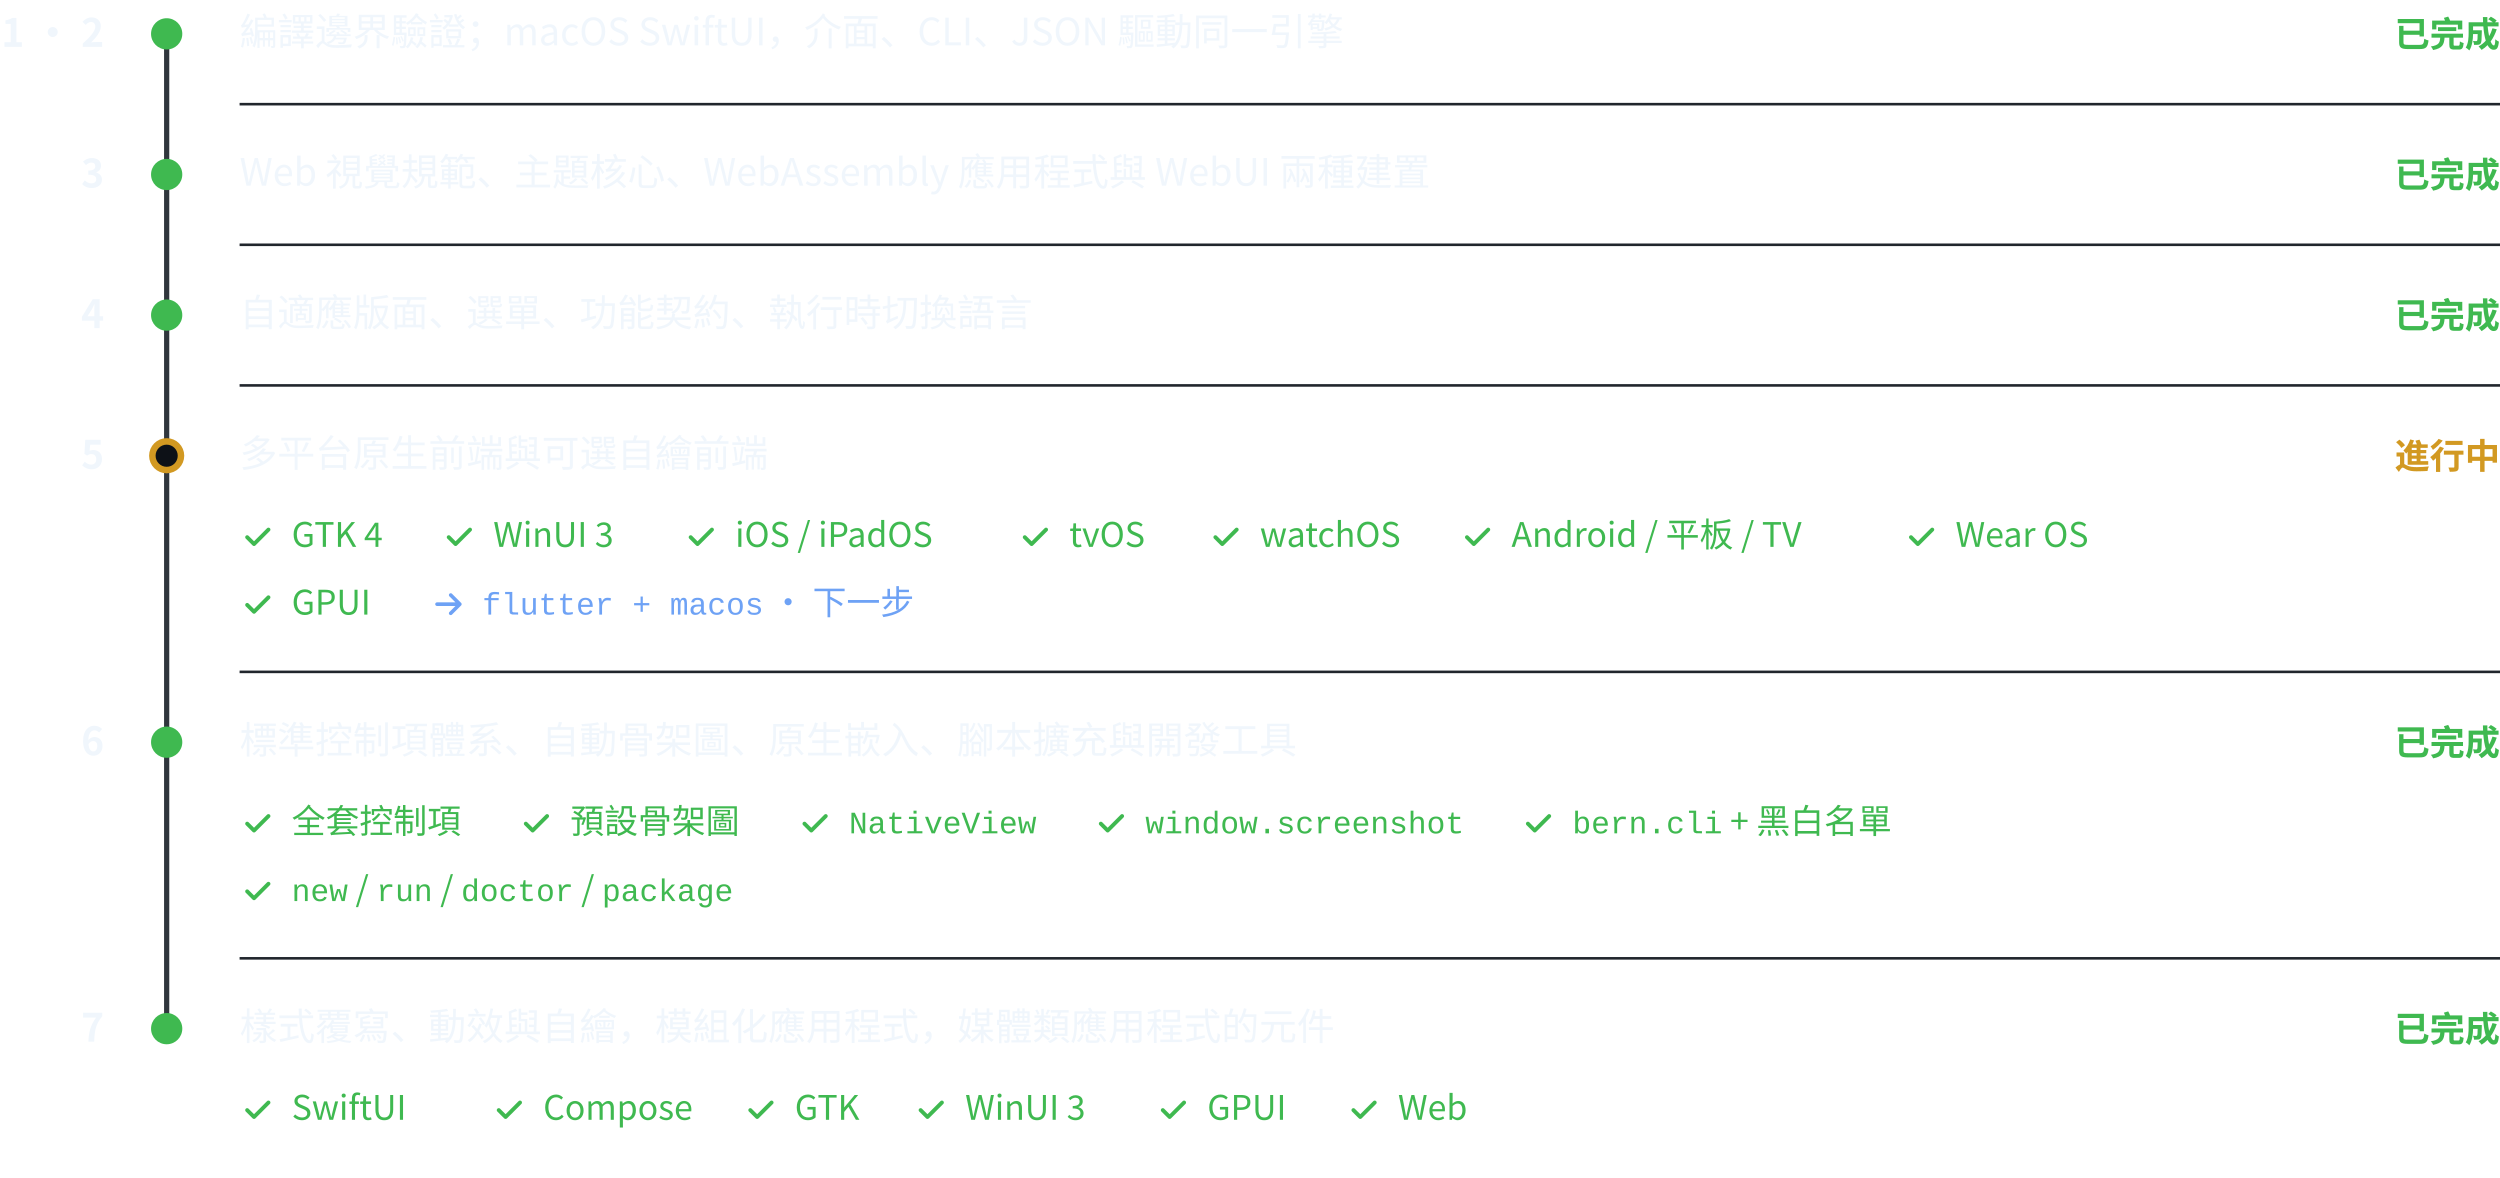
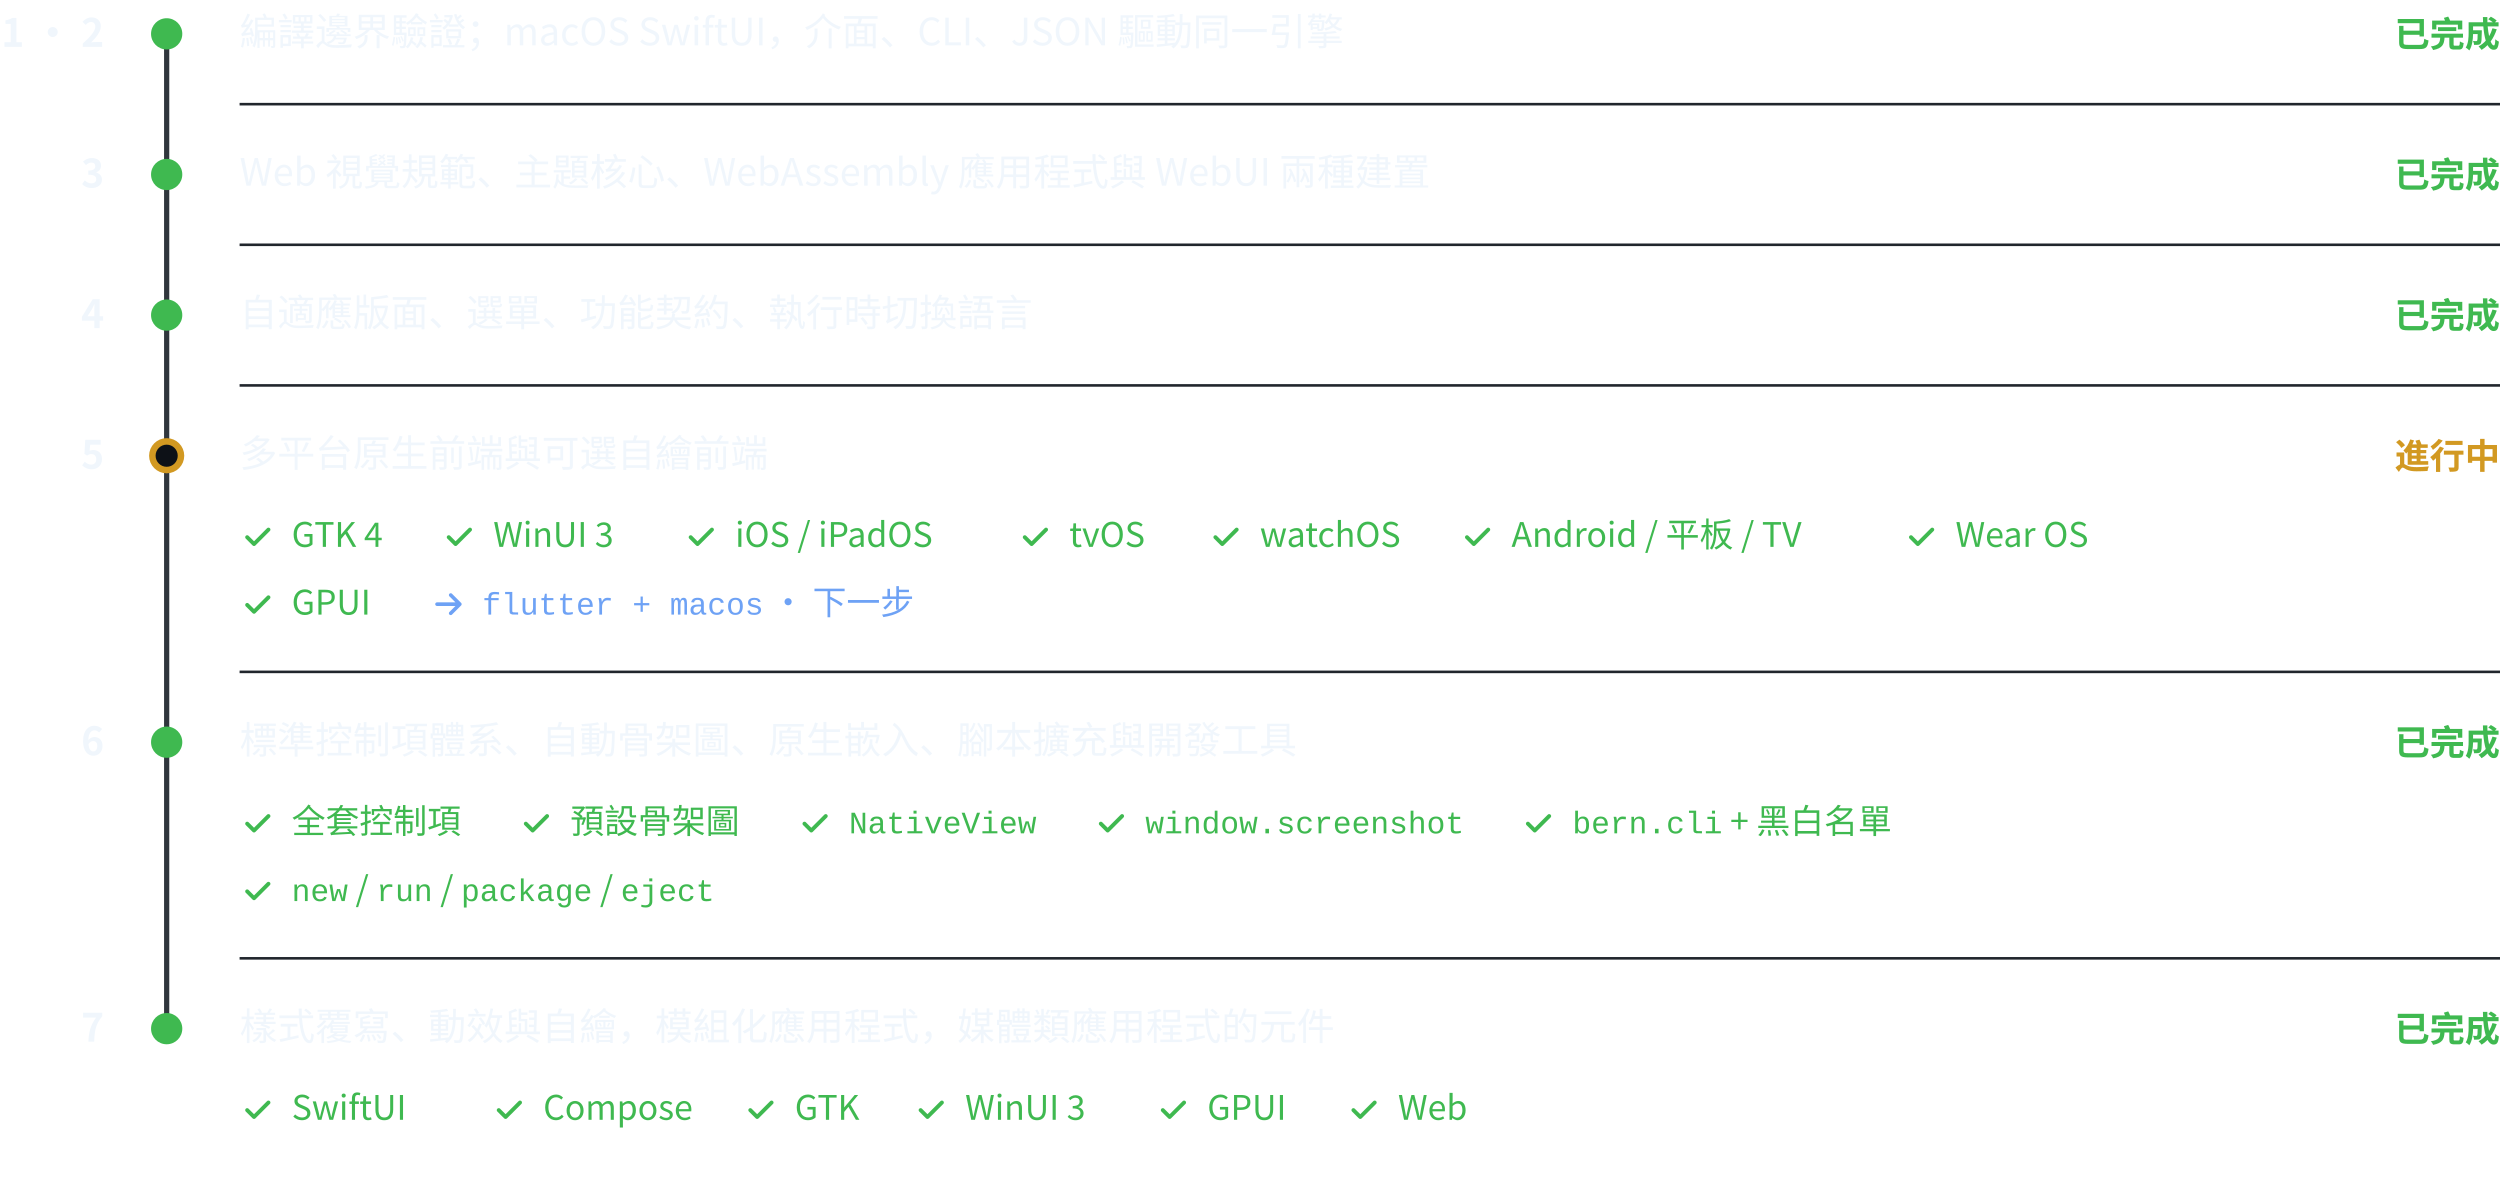
<svg xmlns="http://www.w3.org/2000/svg" viewBox="0 0 960 452" width="960" height="452" font-family="-apple-system, BlinkMacSystemFont, 'Segoe UI', 'PingFang SC', 'Hiragino Sans GB', 'Microsoft YaHei', 'Noto Sans CJK SC', 'Helvetica Neue', Arial, sans-serif">
  <defs>
    <symbol id="bern-logo" viewBox="0 0 1024 1024">
      <defs>
        <clipPath id="bern-symbol-disc">
          <circle cx="512" cy="512" r="512" />
        </clipPath>
      </defs>
      <g clip-path="url(#bern-symbol-disc)">
        <rect width="1024" height="1024" fill="#4A8BEF" />
        <path fill="#24324D" d="M 290.4 372.1 C 270.7 579.3 309.8 827.6 392.0 1060.0 L 1100 1100 L 1060.0 880.0 C 1013.0 692.2 904.4 451.5 684.3 270.5 A 14 14 0 0 0 662.4 286.5 C 693.7 364.2 711.6 444.8 715.3 529.4 A 36 36 0 0 1 691.6 564.9 C 620.6 590.7 549.5 616.5 478.5 642.4 A 36 36 0 0 1 436.0 628.1 C 383.8 547.6 344.6 461.1 317.8 369.5 A 14 14 0 0 0 290.4 372.1 Z" />
        <ellipse rx="22" ry="36" fill="#E8F4FF" transform="translate(520 760) rotate(-20)" />
        <ellipse rx="22" ry="36" fill="#E8F4FF" transform="translate(748 668) rotate(-20)" />
      </g>
    </symbol>
  </defs>
  <line x1="64" y1="13" x2="64" y2="395" stroke="#30363D" stroke-width="2" />
  <circle cx="64" cy="13" r="6" fill="#3FB950" />
  <circle cx="64" cy="67" r="6" fill="#3FB950" />
  <circle cx="64" cy="121" r="6" fill="#3FB950" />
  <circle cx="64" cy="175" r="5.5" fill="#0D1117" stroke="#D29922" stroke-width="2.5" />
  <circle cx="64" cy="285" r="6" fill="#3FB950" />
  <circle cx="64" cy="395" r="6" fill="#3FB950" />
  <text x="40" y="18" font-size="15" font-weight="700" text-anchor="end" fill="#F0F6FC">1 · 2</text>
  <text x="92.0" y="17.4" font-size="14.5" fill="#F0F6FC">編譯邊界驗證；macOS SwiftUI，介面、CLI、JSON 驅動同一引擎</text>
  <text x="960.0" y="18.0" font-size="13.5" font-weight="700" fill="#3FB950" text-anchor="end">已完成</text>
  <line x1="92" y1="40.0" x2="960" y2="40.0" stroke="#21262D" />
  <text x="40" y="72" font-size="15" font-weight="700" text-anchor="end" fill="#F0F6FC">3</text>
  <text x="92.0" y="71.3" font-size="14.5" fill="#F0F6FC">Web 視覺規範、主題核心、WebAssembly 應用程式與 WebUI 兩種建置</text>
  <text x="960.0" y="72.0" font-size="13.5" font-weight="700" fill="#3FB950" text-anchor="end">已完成</text>
  <line x1="92" y1="94.0" x2="960" y2="94.0" stroke="#21262D" />
  <text x="40" y="126" font-size="15" font-weight="700" text-anchor="end" fill="#F0F6FC">4</text>
  <text x="92.0" y="125.3" font-size="14.5" fill="#F0F6FC">自適應版面、選單、功能契約、執行時切換語言</text>
  <text x="960.0" y="126.0" font-size="13.5" font-weight="700" fill="#3FB950" text-anchor="end">已完成</text>
  <line x1="92" y1="148.0" x2="960" y2="148.0" stroke="#21262D" />
  <text x="40" y="180" font-size="15" font-weight="700" text-anchor="end" fill="#F0F6FC">5</text>
  <text x="92.0" y="179.3" font-size="14.5" fill="#F0F6FC">多平台原生前端與可選自繪前端</text>
  <g transform="translate(92.0 210.0)">
    <g transform="translate(0.0 -11.0) scale(0.5833)" fill="none" stroke="#3FB950" stroke-width="2.6" stroke-linecap="round" stroke-linejoin="round" color="#3FB950">
      <path d="m5 12.5 4.5 4.5L19 7.5" />
    </g>
    <text x="20" y="0" font-size="13" font-weight="500" fill="#3FB950">GTK 4</text>
  </g>
  <g transform="translate(169.4 210.0)">
    <g transform="translate(0.0 -11.0) scale(0.5833)" fill="none" stroke="#3FB950" stroke-width="2.6" stroke-linecap="round" stroke-linejoin="round" color="#3FB950">
      <path d="m5 12.5 4.5 4.5L19 7.5" />
    </g>
    <text x="20" y="0" font-size="13" font-weight="500" fill="#3FB950">WinUI 3</text>
  </g>
  <g transform="translate(262.3 210.0)">
    <g transform="translate(0.0 -11.0) scale(0.5833)" fill="none" stroke="#3FB950" stroke-width="2.6" stroke-linecap="round" stroke-linejoin="round" color="#3FB950">
      <path d="m5 12.5 4.5 4.5L19 7.5" />
    </g>
    <text x="20" y="0" font-size="13" font-weight="500" fill="#3FB950">iOS / iPadOS</text>
  </g>
  <g transform="translate(390.6 210.0)">
    <g transform="translate(0.0 -11.0) scale(0.5833)" fill="none" stroke="#3FB950" stroke-width="2.6" stroke-linecap="round" stroke-linejoin="round" color="#3FB950">
      <path d="m5 12.5 4.5 4.5L19 7.5" />
    </g>
    <text x="20" y="0" font-size="13" font-weight="500" fill="#3FB950">tvOS</text>
  </g>
  <g transform="translate(463.8 210.0)">
    <g transform="translate(0.0 -11.0) scale(0.5833)" fill="none" stroke="#3FB950" stroke-width="2.6" stroke-linecap="round" stroke-linejoin="round" color="#3FB950">
      <path d="m5 12.5 4.5 4.5L19 7.5" />
    </g>
    <text x="20" y="0" font-size="13" font-weight="500" fill="#3FB950">watchOS</text>
  </g>
  <g transform="translate(560.4 210.0)">
    <g transform="translate(0.0 -11.0) scale(0.5833)" fill="none" stroke="#3FB950" stroke-width="2.6" stroke-linecap="round" stroke-linejoin="round" color="#3FB950">
      <path d="m5 12.5 4.5 4.5L19 7.5" />
    </g>
    <text x="20" y="0" font-size="13" font-weight="500" fill="#3FB950">Android / 平板 / TV</text>
  </g>
  <g transform="translate(730.9 210.0)">
    <g transform="translate(0.0 -11.0) scale(0.5833)" fill="none" stroke="#3FB950" stroke-width="2.6" stroke-linecap="round" stroke-linejoin="round" color="#3FB950">
      <path d="m5 12.5 4.5 4.5L19 7.5" />
    </g>
    <text x="20" y="0" font-size="13" font-weight="500" fill="#3FB950">Wear OS</text>
  </g>
  <g transform="translate(92.0 236.0)">
    <g transform="translate(0.0 -11.0) scale(0.5833)" fill="none" stroke="#3FB950" stroke-width="2.6" stroke-linecap="round" stroke-linejoin="round" color="#3FB950">
      <path d="m5 12.5 4.5 4.5L19 7.5" />
    </g>
    <text x="20" y="0" font-size="13" font-weight="500" fill="#3FB950">GPUI</text>
  </g>
  <g transform="translate(165.2 236.0)">
    <g transform="translate(0.0 -11.0) scale(0.5833)" fill="none" stroke="#6EA2F5" stroke-width="2.4" stroke-linecap="round" stroke-linejoin="round" color="#6EA2F5">
      <path d="M4.5 12h15M13.5 6l6 6-6 6" />
    </g>
    <text x="20" y="0" font-size="13" font-weight="500" fill="#6EA2F5">
      <tspan font-family="ui-monospace, SFMono-Regular, Menlo, Consolas, 'Liberation Mono', monospace" font-size="12.0" fill="#6EA2F5">flutter + macos</tspan> · 下一步</text>
  </g>
  <text x="960.0" y="180.0" font-size="13.5" font-weight="700" fill="#D29922" text-anchor="end">進行中</text>
  <line x1="92" y1="258.0" x2="960" y2="258.0" stroke="#21262D" />
  <text x="40" y="290" font-size="15" font-weight="700" text-anchor="end" fill="#F0F6FC">6</text>
  <text x="92.0" y="289.4" font-size="14.5" fill="#F0F6FC">標準控制項體系、自動骨架圖、原生嵌入、腳本擴充與開發工具</text>
  <g transform="translate(92.0 320.0)">
    <g transform="translate(0.0 -11.0) scale(0.5833)" fill="none" stroke="#3FB950" stroke-width="2.6" stroke-linecap="round" stroke-linejoin="round" color="#3FB950">
      <path d="m5 12.5 4.5 4.5L19 7.5" />
    </g>
    <text x="20" y="0" font-size="13" font-weight="500" fill="#3FB950">全套控制項</text>
  </g>
  <g transform="translate(199.0 320.0)">
    <g transform="translate(0.0 -11.0) scale(0.5833)" fill="none" stroke="#3FB950" stroke-width="2.6" stroke-linecap="round" stroke-linejoin="round" color="#3FB950">
      <path d="m5 12.5 4.5 4.5L19 7.5" />
    </g>
    <text x="20" y="0" font-size="13" font-weight="500" fill="#3FB950">預設骨架圖</text>
  </g>
  <g transform="translate(306.0 320.0)">
    <g transform="translate(0.0 -11.0) scale(0.5833)" fill="none" stroke="#3FB950" stroke-width="2.6" stroke-linecap="round" stroke-linejoin="round" color="#3FB950">
      <path d="m5 12.5 4.5 4.5L19 7.5" />
    </g>
    <text x="20" y="0" font-size="13" font-weight="500" fill="#3FB950">
      <tspan font-family="ui-monospace, SFMono-Regular, Menlo, Consolas, 'Liberation Mono', monospace" font-size="12.0" fill="#3FB950">NativeView</tspan>
    </text>
  </g>
  <g transform="translate(419.8 320.0)">
    <g transform="translate(0.0 -11.0) scale(0.5833)" fill="none" stroke="#3FB950" stroke-width="2.6" stroke-linecap="round" stroke-linejoin="round" color="#3FB950">
      <path d="m5 12.5 4.5 4.5L19 7.5" />
    </g>
    <text x="20" y="0" font-size="13" font-weight="500" fill="#3FB950">
      <tspan font-family="ui-monospace, SFMono-Regular, Menlo, Consolas, 'Liberation Mono', monospace" font-size="12.0" fill="#3FB950">window.screenshot</tspan>
    </text>
  </g>
  <g transform="translate(583.8 320.0)">
    <g transform="translate(0.0 -11.0) scale(0.5833)" fill="none" stroke="#3FB950" stroke-width="2.6" stroke-linecap="round" stroke-linejoin="round" color="#3FB950">
      <path d="m5 12.5 4.5 4.5L19 7.5" />
    </g>
    <text x="20" y="0" font-size="13" font-weight="500" fill="#3FB950">
      <tspan font-family="ui-monospace, SFMono-Regular, Menlo, Consolas, 'Liberation Mono', monospace" font-size="12.0" fill="#3FB950">bern.cli</tspan> + 黑白名單</text>
  </g>
  <g transform="translate(92.0 346.0)">
    <g transform="translate(0.0 -11.0) scale(0.5833)" fill="none" stroke="#3FB950" stroke-width="2.6" stroke-linecap="round" stroke-linejoin="round" color="#3FB950">
      <path d="m5 12.5 4.5 4.5L19 7.5" />
    </g>
    <text x="20" y="0" font-size="13" font-weight="500" fill="#3FB950">
-       <tspan font-family="ui-monospace, SFMono-Regular, Menlo, Consolas, 'Liberation Mono', monospace" font-size="12.0" fill="#3FB950">new</tspan> / <tspan font-family="ui-monospace, SFMono-Regular, Menlo, Consolas, 'Liberation Mono', monospace" font-size="12.0" fill="#3FB950">run</tspan> / <tspan font-family="ui-monospace, SFMono-Regular, Menlo, Consolas, 'Liberation Mono', monospace" font-size="12.0" fill="#3FB950">doctor</tspan> / <tspan font-family="ui-monospace, SFMono-Regular, Menlo, Consolas, 'Liberation Mono', monospace" font-size="12.0" fill="#3FB950">package</tspan>
+       <tspan font-family="ui-monospace, SFMono-Regular, Menlo, Consolas, 'Liberation Mono', monospace" font-size="12.0" fill="#3FB950">new</tspan> / <tspan font-family="ui-monospace, SFMono-Regular, Menlo, Consolas, 'Liberation Mono', monospace" font-size="12.0" fill="#3FB950">run</tspan> / <tspan font-family="ui-monospace, SFMono-Regular, Menlo, Consolas, 'Liberation Mono', monospace" font-size="12.0" fill="#3FB950">package</tspan> / <tspan font-family="ui-monospace, SFMono-Regular, Menlo, Consolas, 'Liberation Mono', monospace" font-size="12.0" fill="#3FB950">eject</tspan>
    </text>
  </g>
  <text x="960.0" y="290.0" font-size="13.5" font-weight="700" fill="#3FB950" text-anchor="end">已完成</text>
  <line x1="92" y1="368.0" x2="960" y2="368.0" stroke="#21262D" />
  <text x="40" y="400" font-size="15" font-weight="700" text-anchor="end" fill="#F0F6FC">7</text>
  <text x="92.0" y="399.4" font-size="14.5" fill="#F0F6FC">樣式覆寫、動效與自繪，模組化應用程式，媒體類應用程式的元件</text>
  <g transform="translate(92.0 430.0)">
    <g transform="translate(0.0 -11.0) scale(0.5833)" fill="none" stroke="#3FB950" stroke-width="2.6" stroke-linecap="round" stroke-linejoin="round" color="#3FB950">
      <path d="m5 12.5 4.5 4.5L19 7.5" />
    </g>
    <text x="20" y="0" font-size="13" font-weight="500" fill="#3FB950">SwiftUI</text>
  </g>
  <g transform="translate(188.6 430.0)">
    <g transform="translate(0.0 -11.0) scale(0.5833)" fill="none" stroke="#3FB950" stroke-width="2.6" stroke-linecap="round" stroke-linejoin="round" color="#3FB950">
      <path d="m5 12.5 4.5 4.5L19 7.5" />
    </g>
    <text x="20" y="0" font-size="13" font-weight="500" fill="#3FB950">Compose</text>
  </g>
  <g transform="translate(285.2 430.0)">
    <g transform="translate(0.0 -11.0) scale(0.5833)" fill="none" stroke="#3FB950" stroke-width="2.6" stroke-linecap="round" stroke-linejoin="round" color="#3FB950">
      <path d="m5 12.5 4.5 4.5L19 7.5" />
    </g>
    <text x="20" y="0" font-size="13" font-weight="500" fill="#3FB950">GTK</text>
  </g>
  <g transform="translate(350.6 430.0)">
    <g transform="translate(0.0 -11.0) scale(0.5833)" fill="none" stroke="#3FB950" stroke-width="2.6" stroke-linecap="round" stroke-linejoin="round" color="#3FB950">
      <path d="m5 12.5 4.5 4.5L19 7.5" />
    </g>
    <text x="20" y="0" font-size="13" font-weight="500" fill="#3FB950">WinUI 3</text>
  </g>
  <g transform="translate(443.6 430.0)">
    <g transform="translate(0.0 -11.0) scale(0.5833)" fill="none" stroke="#3FB950" stroke-width="2.6" stroke-linecap="round" stroke-linejoin="round" color="#3FB950">
      <path d="m5 12.5 4.5 4.5L19 7.5" />
    </g>
    <text x="20" y="0" font-size="13" font-weight="500" fill="#3FB950">GPUI</text>
  </g>
  <g transform="translate(516.8 430.0)">
    <g transform="translate(0.0 -11.0) scale(0.5833)" fill="none" stroke="#3FB950" stroke-width="2.6" stroke-linecap="round" stroke-linejoin="round" color="#3FB950">
      <path d="m5 12.5 4.5 4.5L19 7.5" />
    </g>
    <text x="20" y="0" font-size="13" font-weight="500" fill="#3FB950">Web</text>
  </g>
  <text x="960.0" y="400.0" font-size="13.5" font-weight="700" fill="#3FB950" text-anchor="end">已完成</text>
</svg>
